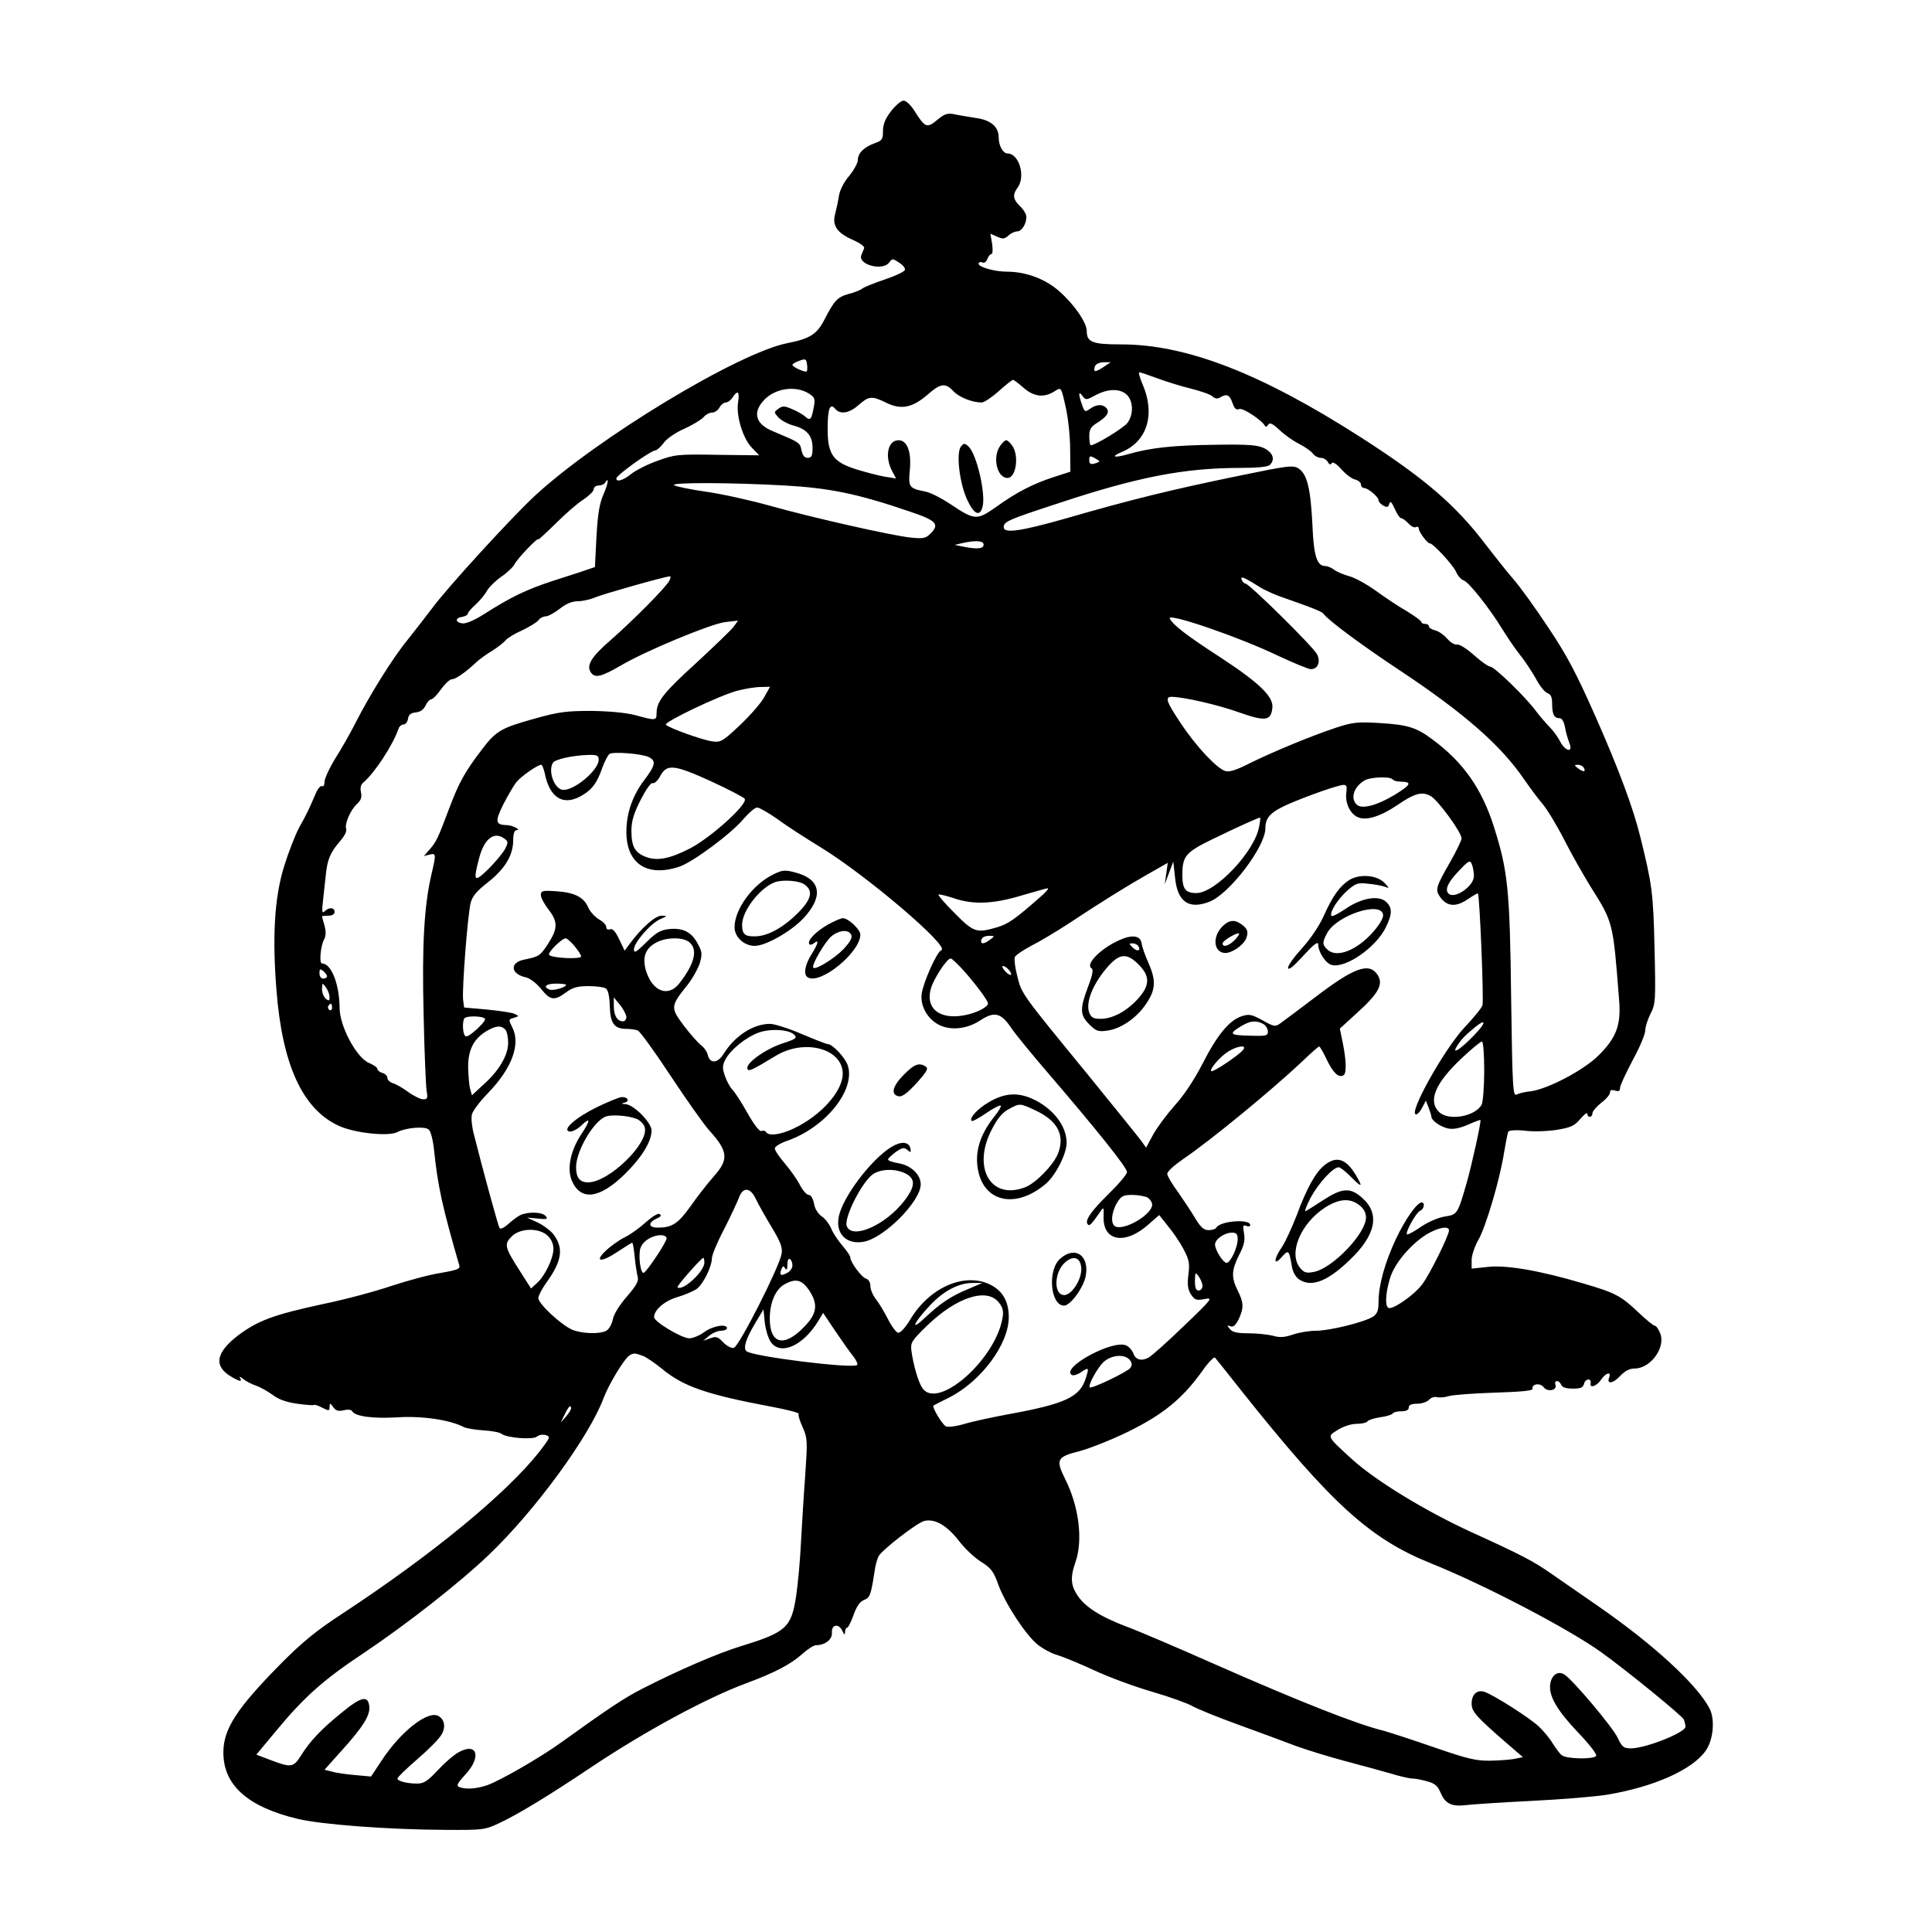
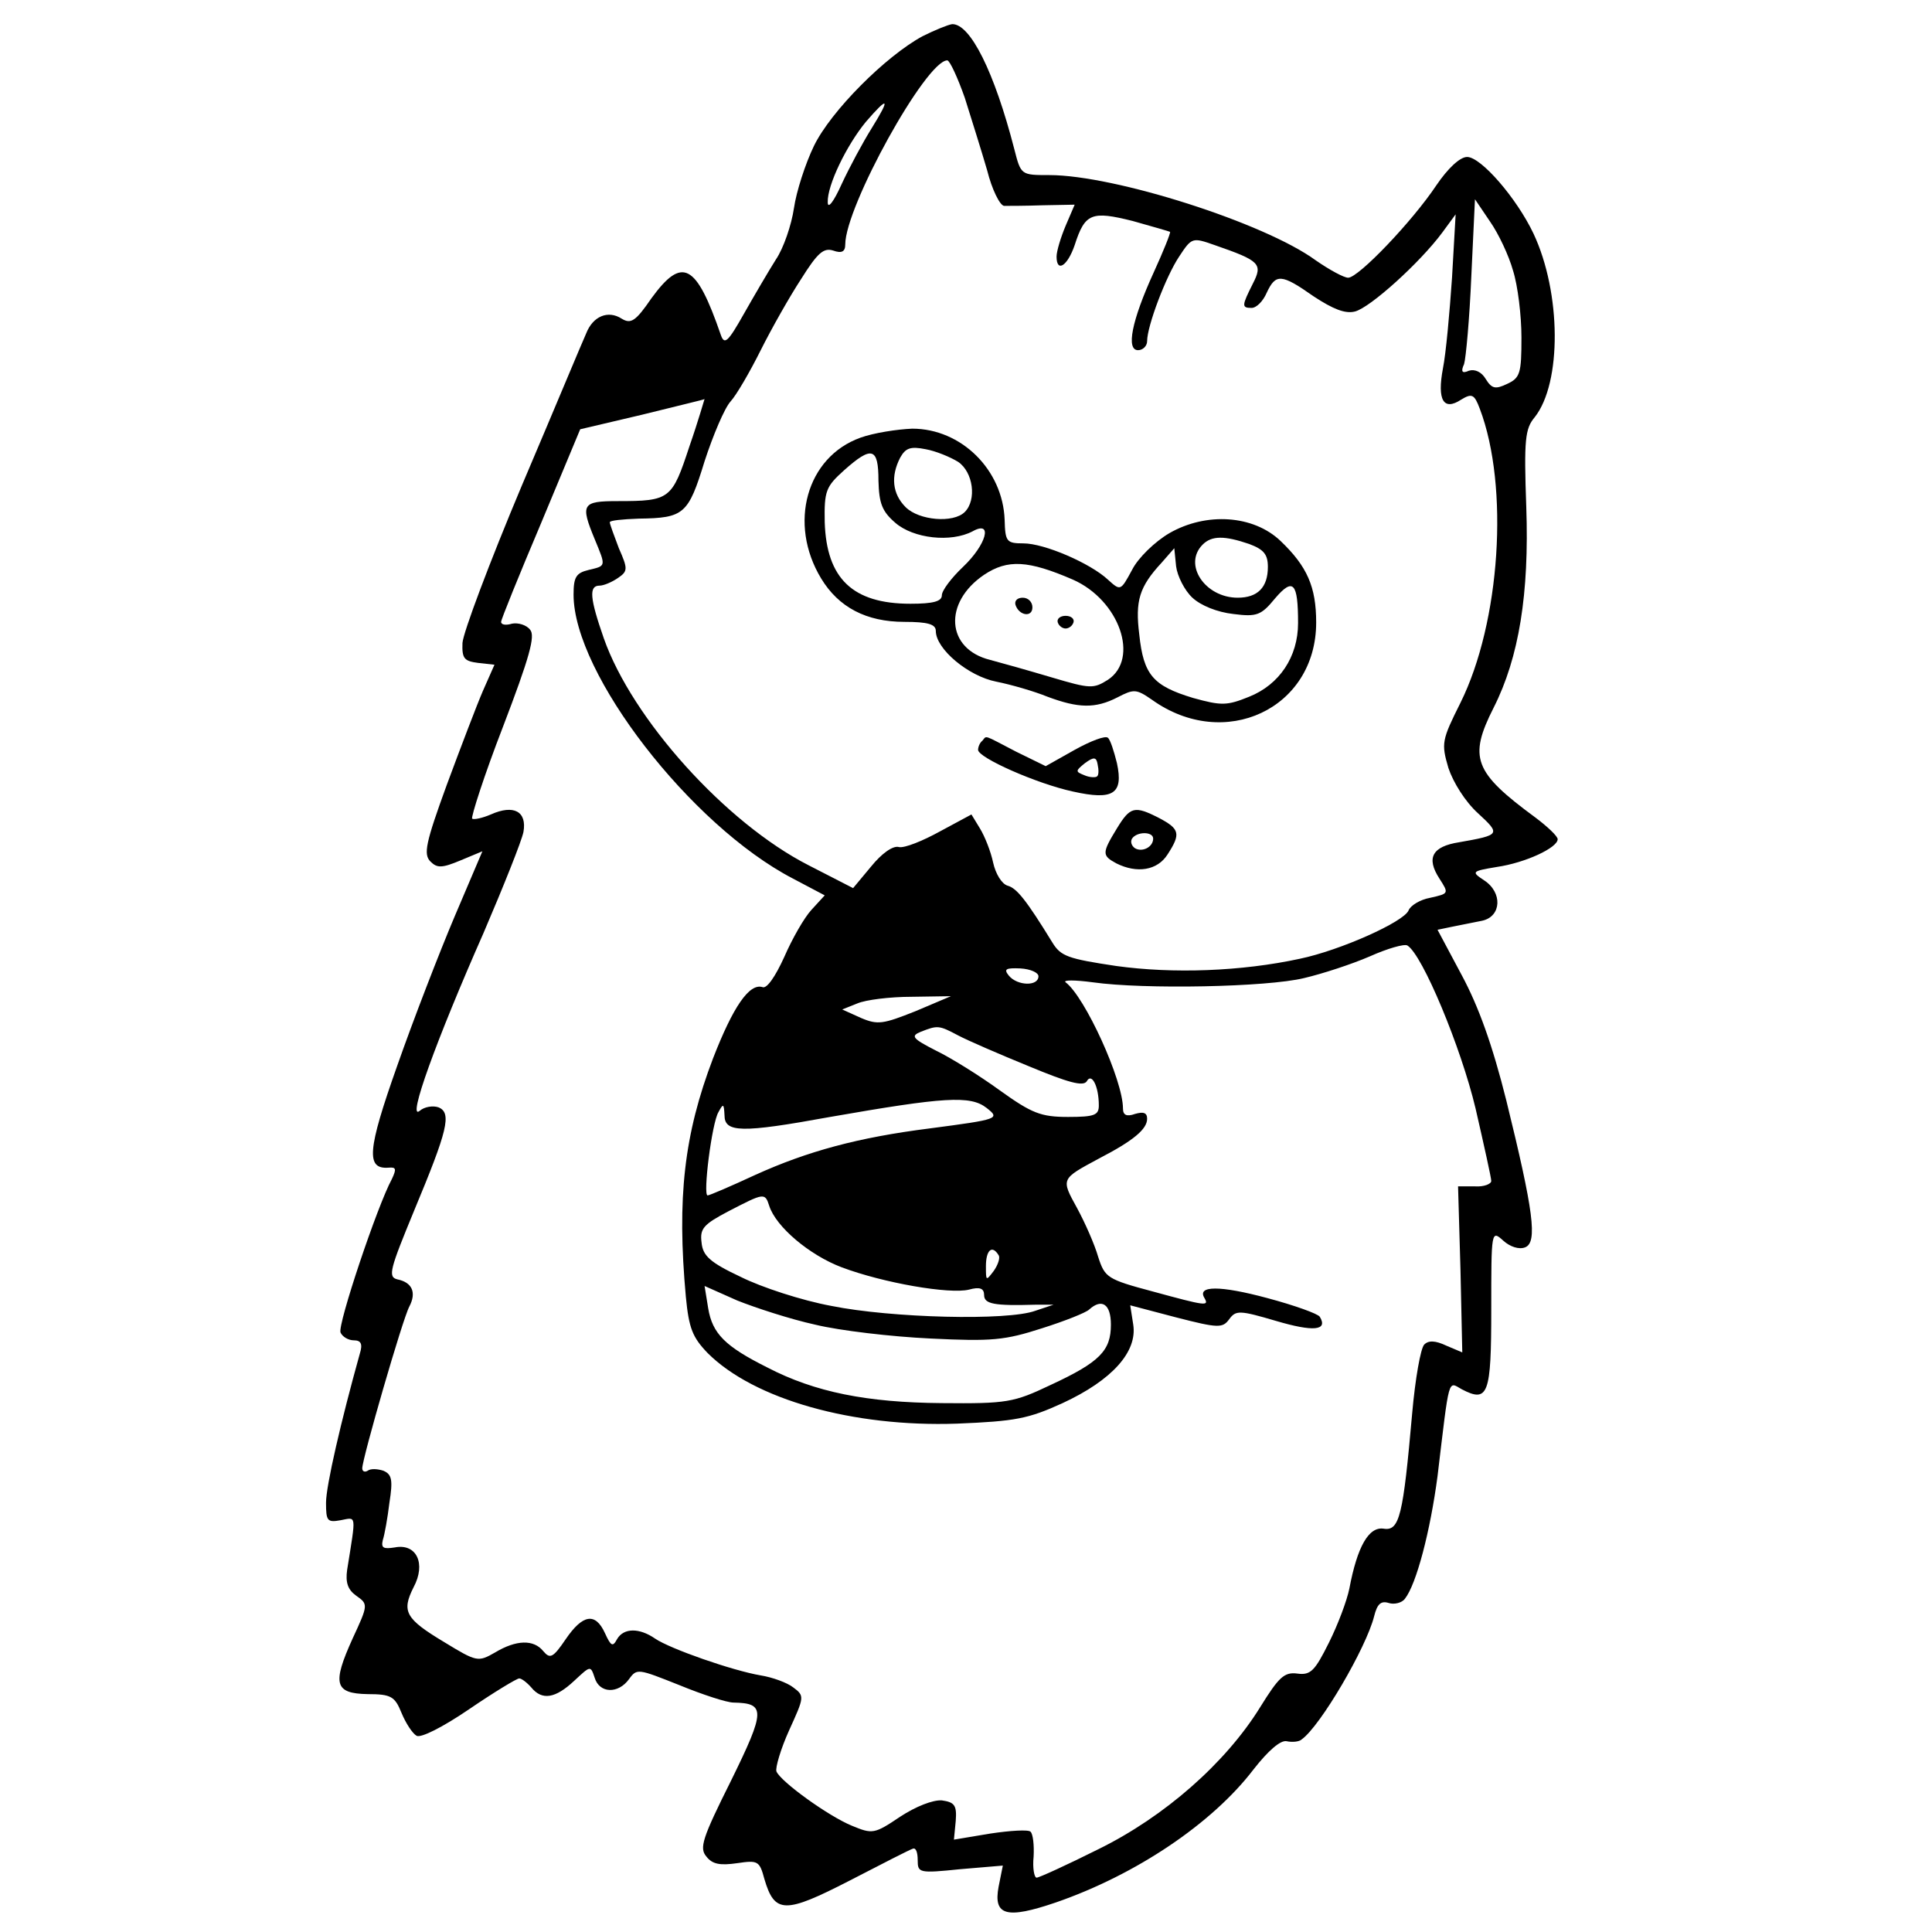
- <svg xmlns="http://www.w3.org/2000/svg" version="1.0" width="768pt" height="768pt" viewBox="0 0 768 768" preserveAspectRatio="xMidYMid meet">
-   <g transform="translate(0,768) scale(0.1,-0.1)" fill="#000000" stroke="none">
-     <path d="M3542 7238 c-23 -30 -32 -52 -32 -79 0 -33 -4 -38 -32 -48 -43 -15 -68 -40 -68 -67 0 -12 -16 -41 -35 -64 -20 -23 -37 -57 -40 -78 -3 -20 -10 -53 -15 -72 -13 -46 7 -76 71 -104 29 -13 47 -26 44 -33 -3 -7 -8 -19 -11 -27 -15 -38 85 -65 111 -29 12 16 14 16 39 -1 15 -9 26 -23 23 -29 -2 -7 -38 -24 -80 -38 -41 -14 -82 -30 -89 -36 -7 -6 -32 -16 -56 -22 -43 -12 -56 -26 -95 -102 -29 -57 -58 -76 -147 -93 -196 -39 -755 -377 -1004 -607 -88 -81 -348 -365 -406 -444 -25 -33 -70 -91 -101 -130 -59 -72 -152 -222 -208 -333 -18 -35 -52 -96 -77 -135 -24 -39 -44 -82 -44 -95 0 -13 -4 -20 -10 -17 -5 3 -16 -9 -24 -27 -27 -63 -36 -83 -67 -138 -16 -30 -43 -100 -60 -155 -38 -123 -47 -279 -30 -491 23 -296 103 -471 245 -538 62 -30 201 -45 236 -26 32 17 109 24 124 10 8 -6 17 -41 21 -78 15 -146 33 -228 101 -463 4 -13 -10 -18 -73 -29 -43 -6 -130 -30 -195 -51 -64 -22 -187 -55 -275 -73 -194 -42 -257 -65 -336 -124 -90 -69 -99 -123 -27 -165 34 -20 44 -21 34 -4 -4 6 1 5 12 -4 10 -9 34 -21 51 -27 18 -6 48 -23 67 -37 23 -18 55 -29 97 -35 35 -5 65 -7 67 -5 3 2 17 -2 33 -11 27 -13 29 -13 29 3 1 17 2 17 15 -1 10 -14 21 -17 41 -12 16 4 30 3 34 -4 13 -21 84 -30 182 -24 95 6 207 -10 262 -39 11 -5 46 -11 79 -13 33 -2 65 -8 71 -14 21 -16 124 -24 140 -11 8 7 24 10 36 6 19 -6 17 -10 -26 -66 -131 -166 -426 -409 -784 -644 -104 -68 -160 -114 -244 -199 -174 -176 -228 -259 -228 -351 -1 -130 95 -217 294 -265 96 -23 362 -43 588 -44 149 -1 157 0 213 26 77 36 200 111 367 223 214 143 458 275 617 334 111 41 176 75 222 116 21 19 46 35 54 35 36 0 65 22 64 48 -3 34 26 41 41 10 8 -18 11 -19 11 -5 1 9 4 17 9 17 4 0 15 23 25 50 12 35 26 54 42 60 23 9 27 19 41 110 3 25 11 53 16 63 14 26 152 133 182 141 42 10 89 -17 137 -78 24 -32 65 -70 90 -85 38 -24 49 -38 67 -89 28 -77 108 -199 156 -239 20 -16 56 -36 79 -42 23 -7 89 -34 147 -61 58 -27 161 -65 230 -85 69 -20 141 -46 160 -57 19 -11 100 -44 180 -73 80 -29 183 -67 230 -85 47 -17 135 -44 195 -60 61 -16 141 -38 180 -49 38 -12 79 -21 90 -21 11 0 37 -5 58 -11 30 -8 42 -18 53 -44 18 -44 44 -57 97 -51 23 3 141 11 262 17 121 6 258 17 305 25 185 31 337 99 390 174 31 43 38 125 16 168 -49 95 -224 256 -444 408 -64 44 -146 101 -182 126 -74 52 -118 75 -322 168 -183 84 -376 202 -471 287 -105 96 -103 92 -59 119 20 13 53 24 74 24 20 0 39 4 43 9 3 6 26 13 50 17 25 3 48 10 51 15 3 5 18 9 35 9 19 0 29 5 29 15 0 10 10 15 34 15 18 0 39 7 47 16 7 8 21 13 31 10 11 -2 31 -1 46 4 15 5 97 11 182 14 106 3 154 8 152 15 -4 20 30 25 44 7 15 -21 56 -13 47 10 -3 7 0 14 6 14 7 0 14 -7 17 -15 4 -10 20 -15 46 -15 32 0 41 4 45 20 6 21 30 22 26 1 -5 -21 25 -11 41 14 18 27 42 35 33 10 -12 -28 14 -26 42 4 20 21 38 31 59 31 64 0 125 85 101 141 -6 16 -16 29 -21 29 -5 0 -35 24 -66 54 -69 65 -91 77 -218 114 -168 50 -303 74 -378 66 l-66 -7 0 34 c0 19 12 54 26 79 31 53 87 245 103 349 7 41 14 78 17 83 4 5 33 7 68 3 33 -4 90 -2 126 4 55 9 69 16 92 43 15 18 28 27 28 21 0 -18 20 -16 20 1 0 8 16 27 35 42 19 14 35 33 35 41 0 10 6 12 20 8 15 -5 20 -2 20 11 0 9 23 58 50 109 28 51 50 104 50 118 0 15 10 45 21 67 20 39 21 50 16 263 -5 220 -10 252 -57 442 -28 114 -86 269 -176 473 -77 174 -114 245 -189 357 -51 77 -114 165 -141 195 -26 30 -74 91 -108 135 -119 157 -242 263 -494 425 -399 256 -697 372 -959 371 -110 0 -133 9 -133 53 0 33 -49 105 -108 157 -54 49 -133 79 -208 79 -50 0 -114 18 -114 32 0 5 7 8 14 5 9 -4 17 2 21 14 4 10 11 19 16 19 5 0 6 17 3 40 l-7 41 27 -12 c22 -10 29 -9 44 4 10 10 26 17 35 17 18 0 37 29 37 58 0 10 -11 29 -25 42 -28 27 -31 46 -10 74 33 44 6 136 -40 136 -18 0 -35 31 -35 63 0 43 -31 70 -91 78 -30 5 -69 11 -86 15 -26 5 -39 1 -64 -20 -44 -37 -51 -35 -93 32 -15 24 -34 42 -44 42 -10 0 -32 -19 -50 -42z m-335 -1034 c-6 -6 -57 17 -57 26 0 3 12 11 28 16 24 9 27 7 30 -14 2 -13 1 -26 -1 -28z m1178 16 c-32 -21 -41 -20 -32 5 4 8 18 15 34 15 l28 0 -30 -20z m216 -44 c35 -13 96 -32 134 -41 39 -10 77 -23 85 -31 10 -9 20 -10 30 -4 26 16 38 11 49 -21 8 -23 15 -30 27 -25 15 6 93 -46 103 -68 2 -4 7 -2 12 5 6 11 17 6 46 -21 21 -20 56 -44 78 -55 22 -11 46 -28 53 -37 7 -10 22 -18 32 -18 10 0 23 -7 28 -16 6 -11 11 -13 16 -5 4 6 18 -2 38 -24 16 -19 41 -38 54 -41 13 -3 24 -12 24 -20 0 -8 6 -14 13 -14 16 -1 57 -35 57 -49 0 -6 9 -15 19 -21 16 -8 20 -6 24 8 3 12 9 7 21 -20 9 -21 21 -38 26 -38 5 0 18 -9 29 -21 11 -12 24 -18 30 -14 6 3 11 0 11 -7 1 -14 34 -58 44 -58 13 0 93 -87 104 -113 7 -16 20 -31 30 -34 20 -6 102 -109 154 -194 20 -33 52 -79 70 -102 19 -23 47 -66 63 -94 15 -29 36 -55 46 -58 14 -5 19 -16 19 -43 0 -42 8 -57 30 -57 9 0 17 -14 21 -35 3 -19 11 -47 17 -62 17 -41 -14 -37 -36 4 -9 18 -28 44 -42 58 -14 14 -38 42 -54 63 -41 56 -166 177 -182 177 -7 0 -36 20 -65 46 -28 25 -58 44 -67 42 -10 -2 -27 9 -39 23 -13 15 -34 30 -48 33 -14 4 -25 11 -25 16 0 6 -7 10 -15 10 -8 0 -15 3 -15 8 0 4 -26 23 -57 42 -32 18 -87 55 -123 81 -36 26 -83 52 -105 58 -22 6 -49 17 -60 25 -11 9 -28 16 -37 16 -33 0 -46 40 -51 165 -7 142 -21 200 -54 222 -22 15 -39 13 -251 -31 -257 -53 -420 -93 -672 -166 -179 -51 -250 -62 -250 -36 0 23 17 30 225 98 308 102 494 138 716 138 68 0 109 4 117 12 21 21 13 47 -20 65 -28 14 -59 17 -197 15 -167 -2 -258 -12 -345 -37 -58 -17 -74 -11 -25 9 101 43 133 152 79 273 -10 24 -15 43 -11 43 5 0 37 -11 72 -24z m-534 -36 c43 -38 84 -43 129 -13 22 14 23 13 40 -64 10 -43 18 -118 18 -168 l1 -90 -65 -21 c-83 -27 -148 -60 -230 -119 -77 -54 -85 -54 -182 11 -36 24 -81 47 -100 50 -65 13 -68 17 -61 89 6 70 -11 115 -45 115 -43 0 -56 -64 -26 -122 l16 -30 -44 7 c-24 4 -74 17 -113 29 -93 29 -115 59 -115 160 0 81 9 106 30 81 20 -24 56 -18 93 15 41 36 53 37 110 9 59 -29 103 -20 163 31 53 47 72 49 104 15 22 -24 75 -45 112 -45 10 0 40 20 68 45 28 25 53 45 57 45 3 0 21 -13 40 -30z m-849 -26 c21 -14 23 -21 17 -52 -9 -50 -14 -56 -34 -38 -9 8 -33 22 -53 30 -30 13 -38 13 -54 1 -18 -13 -18 -14 0 -34 11 -12 37 -26 58 -32 55 -14 78 -41 78 -89 0 -32 -4 -40 -19 -40 -13 0 -20 9 -25 30 -6 31 -7 31 -114 76 -66 27 -81 71 -39 119 44 52 130 65 185 29z m1262 -4 c26 -26 26 -80 1 -112 -17 -21 -127 -88 -145 -88 -3 0 -6 16 -6 35 0 27 6 38 28 52 41 25 54 44 41 60 -15 17 -39 17 -66 -2 -20 -14 -22 -13 -32 17 -15 42 -14 56 2 34 13 -17 15 -17 52 3 50 27 99 27 125 1z m-1546 -29 c-9 -53 20 -147 56 -182 l28 -29 -166 2 c-158 3 -171 1 -239 -24 -40 -14 -86 -38 -104 -52 -30 -25 -59 -34 -59 -18 0 13 137 111 156 112 5 0 20 13 32 29 12 17 48 42 81 56 33 15 68 36 77 46 9 11 25 19 35 19 10 0 23 9 29 20 6 11 17 20 25 20 8 0 20 9 27 20 20 31 29 24 22 -19z m1436 -235 c0 -2 -9 -6 -20 -9 -15 -4 -20 0 -20 14 0 17 3 18 20 9 11 -6 20 -12 20 -14z m-1971 -131 c-16 -37 -23 -78 -28 -169 l-6 -120 -35 -12 c-19 -7 -80 -26 -135 -44 -103 -34 -164 -63 -272 -132 -38 -24 -71 -38 -85 -36 -29 4 -30 22 0 26 12 2 22 8 22 13 0 5 14 21 31 36 17 16 37 40 45 55 8 14 33 39 56 55 24 16 48 39 54 51 11 22 94 109 94 98 0 -3 31 26 69 63 38 38 87 81 110 95 22 15 41 33 41 41 0 8 9 15 19 15 11 0 23 5 26 11 17 27 13 -3 -6 -46z m722 35 c178 -10 289 -33 494 -103 108 -36 121 -51 84 -88 -19 -19 -29 -21 -78 -16 -72 7 -387 78 -562 127 -75 21 -187 46 -250 55 -63 9 -121 21 -129 26 -20 12 232 11 441 -1z m789 -235 c0 -17 -27 -19 -81 -8 l-34 7 30 7 c54 12 85 10 85 -6z m-1249 -143 c-14 -27 -142 -156 -233 -236 -80 -69 -100 -104 -77 -132 16 -20 42 -13 116 30 96 57 358 166 415 173 l52 6 -19 -26 c-11 -14 -78 -78 -148 -143 -130 -118 -157 -153 -157 -199 0 -30 -4 -30 -84 -8 -39 10 -102 16 -176 17 -99 0 -130 -4 -226 -31 -132 -37 -152 -48 -208 -122 -68 -89 -91 -130 -131 -236 -44 -118 -51 -132 -79 -164 l-21 -24 23 6 c26 6 26 2 7 -79 -29 -125 -38 -281 -31 -559 3 -148 9 -285 12 -302 5 -28 3 -33 -13 -33 -11 0 -38 13 -60 29 -22 16 -49 32 -61 35 -12 4 -22 13 -22 21 0 8 -9 17 -20 20 -11 3 -20 11 -20 16 0 6 -15 16 -34 24 -49 21 -116 146 -116 218 -1 96 -33 177 -70 177 -12 0 -6 70 9 97 7 14 7 31 1 54 -6 19 -10 35 -10 36 0 2 11 3 25 3 16 0 25 6 25 15 0 18 -21 20 -39 3 -11 -11 -12 -3 -7 42 3 30 8 76 11 101 6 62 18 90 55 133 18 20 30 42 26 51 -7 19 17 76 44 100 15 14 19 26 15 45 -4 18 -1 31 10 40 44 37 118 150 139 213 3 9 12 17 20 17 8 0 16 10 18 23 2 16 11 23 31 25 18 2 32 12 39 28 6 13 16 24 22 24 6 0 24 18 39 40 16 22 35 40 44 40 14 0 55 28 98 69 11 10 38 30 60 43 22 14 47 33 55 43 8 9 37 27 65 39 27 13 56 30 64 39 7 10 21 17 31 17 9 0 34 14 55 30 25 20 49 30 72 30 18 0 50 7 71 16 31 13 270 81 295 83 4 1 3 -7 -2 -17z m2349 -27 c19 -12 62 -31 95 -42 101 -35 150 -54 155 -62 20 -27 152 -125 300 -223 261 -173 407 -301 500 -438 21 -30 53 -74 73 -97 19 -23 58 -88 87 -145 29 -57 76 -139 103 -183 90 -143 89 -139 113 -448 9 -102 -11 -153 -83 -224 -59 -58 -200 -132 -268 -141 -22 -2 -47 -8 -56 -13 -15 -8 -17 25 -22 384 -5 431 -13 505 -68 679 -48 152 -122 258 -244 348 -65 49 -99 59 -214 66 -85 5 -104 3 -171 -19 -97 -32 -256 -98 -346 -143 -49 -25 -78 -34 -93 -29 -34 10 -117 99 -176 188 -58 87 -66 107 -37 107 49 -1 185 -32 268 -62 105 -37 127 -34 132 20 4 43 -53 98 -204 197 -139 90 -190 130 -204 156 -14 26 275 -73 429 -147 62 -29 122 -54 132 -54 28 0 40 30 24 60 -15 29 -269 280 -284 280 -5 0 -11 7 -15 15 -6 17 7 12 74 -30z m-1972 -436 c-12 -23 -56 -73 -96 -111 -69 -65 -77 -70 -111 -65 -37 5 -170 52 -184 66 -10 10 212 116 283 135 30 8 72 15 93 15 l38 1 -23 -41z m-458 -239 c29 -15 25 -33 -19 -91 -47 -62 -71 -132 -71 -206 0 -127 83 -181 211 -138 55 19 207 132 256 191 21 24 44 44 53 44 8 0 45 -21 82 -47 36 -27 113 -76 170 -111 183 -112 516 -396 480 -409 -18 -7 -70 -124 -78 -172 -7 -47 21 -100 67 -124 47 -25 113 -18 166 17 56 37 83 30 124 -32 18 -26 85 -108 149 -182 187 -218 310 -371 310 -389 0 -9 -34 -49 -75 -89 -71 -70 -95 -106 -80 -120 6 -7 15 3 50 53 12 18 13 17 12 -22 -3 -99 88 -113 181 -28 l40 35 35 -44 c20 -24 48 -65 62 -92 22 -42 25 -56 19 -101 -5 -41 -2 -59 10 -78 15 -23 22 -25 54 -19 35 7 32 2 -82 -107 -65 -63 -129 -120 -141 -126 -28 -15 -52 -8 -60 18 -4 10 -15 24 -27 30 -50 27 -264 -88 -217 -117 5 -3 21 1 34 10 33 22 35 21 22 -20 -23 -77 -80 -104 -304 -145 -65 -12 -145 -29 -178 -39 -34 -10 -66 -14 -75 -10 -15 8 -57 78 -49 83 2 1 30 16 63 32 127 65 236 212 236 319 0 63 -25 106 -75 130 -102 49 -241 -12 -317 -140 -20 -33 -39 -53 -48 -52 -8 2 -26 26 -40 54 -14 27 -35 63 -47 78 -13 16 -23 40 -23 53 0 15 -7 27 -17 30 -18 5 -63 66 -63 85 0 6 -14 26 -31 46 -17 20 -38 50 -45 69 -8 18 -25 40 -38 48 -14 10 -27 30 -30 50 -4 21 -13 35 -21 35 -8 0 -24 18 -35 39 -11 22 -38 60 -60 86 -22 25 -40 52 -40 60 0 7 21 20 46 29 155 53 276 203 244 301 -11 32 -61 85 -81 85 -5 0 -51 18 -103 40 -51 22 -108 40 -125 40 -66 0 -139 -47 -183 -117 -24 -40 -55 -43 -64 -8 -3 14 -16 32 -27 40 -11 8 -42 43 -68 77 -54 72 -54 78 11 159 22 27 45 69 52 91 10 35 9 45 -8 76 -25 47 -58 64 -113 59 -35 -4 -52 -13 -92 -53 -40 -39 -49 -45 -49 -28 0 27 66 103 104 120 30 13 30 13 6 14 -25 0 -78 -46 -127 -112 l-20 -27 -22 46 c-15 31 -26 43 -36 39 -9 -3 -15 0 -15 9 0 8 -13 22 -30 31 -16 10 -34 30 -41 45 -17 42 -54 61 -126 66 -57 4 -63 2 -63 -15 0 -11 14 -36 30 -57 38 -48 38 -76 -1 -136 -31 -48 -36 -52 -97 -64 -57 -12 -52 -57 8 -70 17 -4 42 -23 61 -46 36 -46 53 -48 99 -14 27 20 46 25 89 25 31 0 62 -4 69 -9 9 -5 15 -31 16 -71 2 -69 18 -90 67 -90 15 0 35 -3 44 -6 9 -4 68 -85 131 -181 63 -95 132 -193 153 -216 76 -84 79 -116 17 -185 -24 -27 -65 -80 -91 -117 -50 -70 -74 -85 -130 -85 -39 0 -40 20 -3 37 15 6 18 12 10 17 -7 4 -29 -10 -54 -32 -24 -22 -61 -49 -84 -60 -22 -11 -56 -35 -75 -53 -49 -46 -20 -49 46 -5 30 20 56 36 58 36 3 0 7 -26 10 -57 3 -32 9 -67 12 -79 5 -16 -6 -35 -43 -78 -30 -34 -52 -70 -56 -91 -4 -19 -15 -39 -26 -45 -27 -14 -95 -12 -135 4 -44 19 -135 103 -135 126 0 9 14 36 31 60 64 88 71 140 27 196 -12 14 -40 35 -62 45 l-41 19 43 -4 c36 -4 41 -2 31 10 -14 17 -72 18 -102 3 -12 -6 -34 -23 -48 -36 -16 -14 -29 -20 -33 -15 -6 9 -66 229 -102 372 -8 30 -12 66 -8 80 3 14 32 52 64 85 95 98 131 195 96 262 -15 30 -15 31 7 37 21 7 21 7 2 16 -11 5 -60 12 -110 17 l-90 8 -4 30 c-5 40 18 340 30 386 7 27 24 47 69 82 67 53 100 107 100 167 0 25 5 40 13 40 21 0 -16 20 -38 20 -46 1 -48 14 -15 81 18 35 41 75 52 89 18 23 85 70 100 70 3 0 9 -15 13 -32 20 -102 76 -135 152 -88 38 23 57 49 78 110 9 24 21 48 28 53 15 10 130 1 157 -13z m-200 -10 c0 -40 -93 -120 -140 -120 -35 0 -63 73 -42 108 10 14 77 29 140 31 35 1 42 -2 42 -19z m3915 -31 c11 -17 0 -20 -21 -4 -17 13 -17 14 -2 15 9 0 20 -5 23 -11z m-3468 -55 c67 -31 127 -62 133 -69 16 -19 -132 -153 -216 -197 -83 -43 -134 -52 -180 -33 -41 17 -54 41 -54 103 0 37 9 68 36 121 22 43 41 70 48 68 7 -3 21 10 31 29 26 48 55 45 202 -22z m2707 9 c4 -4 13 -8 19 -9 7 0 20 -2 30 -2 29 -3 19 -16 -38 -51 -69 -42 -129 -58 -150 -41 -29 24 -14 73 30 98 22 13 98 16 109 5z m-182 -53 c-6 -42 15 -86 47 -99 33 -14 90 4 156 49 69 47 98 55 133 35 30 -18 122 -144 122 -168 0 -7 -20 -49 -45 -93 -59 -103 -61 -111 -38 -143 27 -35 61 -37 107 -6 21 14 39 25 41 23 7 -8 24 -428 18 -444 -3 -11 -36 -51 -73 -90 -81 -88 -224 -344 -191 -344 6 0 17 12 25 28 l14 27 11 -28 c6 -16 11 -32 11 -36 0 -15 37 -41 67 -47 20 -4 46 1 78 15 27 12 49 20 50 19 4 -5 -34 -177 -55 -251 -36 -125 -37 -125 -87 -133 -26 -4 -65 -21 -95 -41 -27 -19 -52 -32 -55 -30 -8 8 37 88 52 94 16 6 21 33 6 33 -18 0 -65 -67 -102 -145 -44 -94 -69 -184 -69 -249 0 -36 -5 -48 -22 -60 -35 -22 -173 -56 -227 -56 -27 0 -68 -7 -91 -15 -33 -11 -52 -13 -79 -5 -20 5 -64 10 -97 10 -46 0 -65 4 -75 17 -12 14 -12 16 2 11 11 -5 21 4 33 28 21 45 20 66 -4 114 -26 52 -25 80 6 142 20 39 24 59 19 86 -5 29 -4 34 9 29 9 -4 16 -2 16 3 0 26 -119 17 -135 -10 -3 -6 -17 -10 -31 -10 -18 0 -31 11 -52 46 -15 25 -46 72 -69 105 -24 32 -43 65 -43 73 0 9 28 34 61 57 111 75 355 276 476 390 34 33 64 59 67 59 3 0 17 -24 31 -54 25 -52 47 -72 66 -60 12 7 11 57 -3 127 l-12 58 70 64 c85 77 104 113 80 150 -34 51 -94 29 -253 -93 -63 -48 -124 -93 -135 -101 -18 -13 -25 -12 -69 13 -44 24 -53 26 -84 16 -48 -16 -96 -73 -155 -189 -32 -62 -74 -126 -110 -165 -31 -35 -70 -87 -86 -116 l-28 -52 -21 29 c-11 15 -105 131 -208 258 -267 326 -266 324 -283 394 -9 34 -13 68 -10 76 3 8 31 27 63 44 32 16 101 57 153 91 133 88 233 150 318 198 l74 42 -6 -43 -6 -42 17 45 17 45 7 -63 c9 -97 55 -129 138 -96 79 32 221 218 221 291 0 43 20 64 88 95 78 34 200 77 223 78 12 0 14 -7 11 -30z m-347 -137 c-18 -99 -174 -263 -249 -263 -44 0 -56 16 -56 73 0 62 11 81 65 113 40 23 234 114 244 114 2 0 0 -17 -4 -37z m-3001 -46 c17 -12 17 -16 3 -43 -9 -16 -38 -51 -66 -79 -57 -55 -61 -50 -36 45 20 76 59 106 99 77z m3855 -149 c1 -40 -77 -94 -101 -70 -16 16 -1 47 44 93 37 39 42 41 49 23 4 -10 8 -31 8 -46z m-1724 -84 c-99 -87 -127 -107 -171 -120 -82 -24 -93 -21 -169 56 -38 38 -67 71 -64 74 2 2 29 -4 59 -14 78 -27 157 -24 270 10 52 15 100 29 105 29 6 0 -8 -16 -30 -35z m-199 -169 c-22 -17 -36 -19 -36 -7 0 14 12 22 34 22 21 -1 21 -1 2 -15z m-1652 -26 c14 -17 26 -35 26 -41 0 -12 -115 -7 -127 6 -8 8 50 66 66 66 5 0 21 -14 35 -31z m458 14 c32 -29 19 -84 -40 -160 -44 -59 -108 -36 -134 48 -15 51 -4 86 35 109 40 25 113 27 139 3z m1092 -115 c26 -29 58 -70 73 -91 25 -37 26 -38 7 -52 -25 -19 -80 -35 -121 -35 -74 0 -111 43 -93 109 11 40 64 121 79 121 5 0 30 -24 55 -52z m176 7 c20 -24 6 -28 -15 -5 -10 11 -13 20 -8 20 6 0 16 -7 23 -15z m-2710 -26 c0 -5 -7 -9 -15 -9 -9 0 -15 9 -15 21 0 18 2 19 15 9 8 -7 15 -16 15 -21z m10 -82 c0 -16 -3 -17 -15 -7 -8 7 -15 24 -15 39 1 25 1 25 15 7 8 -11 15 -29 15 -39z m940 48 c0 -10 -50 -24 -65 -19 -28 11 -15 24 25 24 22 0 40 -2 40 -5z m240 -127 c0 -10 -6 -18 -13 -18 -23 0 -37 23 -37 60 l0 35 25 -30 c13 -16 24 -38 25 -47z m-1170 36 c0 -8 -5 -12 -10 -9 -6 4 -8 11 -5 16 9 14 15 11 15 -7z m603 -40 c11 -4 4 -15 -26 -44 -29 -26 -44 -35 -49 -27 -10 15 -10 61 -1 70 8 8 56 9 76 1z m3098 -24 c10 -6 19 -19 19 -30 0 -18 -7 -19 -74 -17 -78 2 -83 7 -32 38 35 21 58 24 87 9z m838 -46 c-51 -53 -87 -77 -70 -47 16 27 32 45 70 76 50 42 51 23 0 -29z m-3851 24 c7 -7 12 -30 12 -53 0 -50 -37 -113 -101 -169 l-43 -40 -7 25 c-4 13 -7 51 -8 84 -1 70 21 114 71 145 38 23 59 25 76 8z m1149 -21 c13 -13 8 -17 -50 -36 -67 -23 -143 -78 -136 -99 4 -13 15 -8 111 50 115 71 268 30 268 -70 0 -70 -87 -167 -195 -218 -52 -25 -100 -31 -110 -14 -3 5 -11 7 -18 4 -8 -3 -30 26 -56 72 -24 43 -51 84 -60 93 -9 9 -22 33 -29 53 -11 32 -11 42 2 67 20 38 80 87 131 106 47 17 121 13 142 -8z m2743 -143 c0 -63 -5 -124 -10 -135 -26 -48 -133 -66 -170 -29 -44 44 -15 114 90 213 39 37 76 67 81 67 5 0 9 -52 9 -116z m-959 82 c-18 -22 -120 -90 -126 -84 -8 8 36 59 69 79 38 23 75 26 57 5z m-1936 -593 c10 -21 38 -71 63 -112 35 -58 43 -80 39 -105 -9 -53 -170 -370 -190 -374 -10 -2 -29 8 -42 22 -21 22 -28 25 -52 16 l-28 -10 24 20 c13 11 34 20 47 20 13 0 24 5 24 10 0 19 -56 10 -90 -15 -19 -14 -46 -25 -60 -25 -30 0 -140 66 -140 84 0 29 42 65 93 80 28 8 63 23 76 32 26 19 60 87 61 122 0 13 21 64 48 115 26 51 52 107 59 125 16 45 46 43 68 -5z m1556 7 c10 -6 19 -19 19 -29 0 -38 -107 -102 -145 -87 -21 8 -18 55 5 94 17 28 25 32 61 32 22 0 49 -5 60 -10z m1199 -131 c0 -20 -78 -178 -107 -215 -28 -38 -106 -94 -130 -94 -18 0 -17 54 2 117 17 59 79 133 144 175 46 28 91 37 91 17z m-3583 -21 c14 -13 23 -33 23 -52 0 -37 -32 -105 -64 -135 l-25 -23 -44 69 c-61 95 -64 107 -33 138 34 34 109 35 143 3z m2743 -14 c0 -33 -29 -94 -44 -94 -14 0 -46 51 -46 73 0 21 38 47 67 47 18 0 23 -6 23 -26z m-2270 4 c0 -16 -82 -138 -92 -138 -13 0 -21 72 -12 99 10 28 46 51 82 51 12 0 22 -6 22 -12z m150 -97 c0 -36 -88 -116 -107 -98 -4 4 95 117 103 117 2 0 4 -9 4 -19z m350 -11 c0 -11 -9 -24 -21 -30 -25 -14 -32 -9 -23 14 5 14 9 15 15 4 6 -9 9 -4 9 15 0 16 4 26 10 22 6 -3 10 -15 10 -25z m1630 -82 c0 -10 -7 -18 -15 -18 -11 0 -15 11 -15 38 1 35 2 36 15 18 8 -11 15 -28 15 -38z m-1565 -15 c38 -57 34 -94 -18 -147 -79 -83 -137 -70 -137 32 0 64 23 117 59 137 44 24 68 18 96 -22z m634 3 c-68 -28 -109 -55 -173 -115 -60 -57 -45 -20 21 50 53 57 114 89 168 89 l40 0 -56 -24z m121 -53 c17 -21 20 -35 15 -63 -29 -167 -260 -368 -319 -277 -16 24 -35 90 -43 147 -4 33 0 40 65 103 116 111 235 149 282 90z m-907 -156 c37 -57 127 -19 188 79 l21 35 49 -73 c27 -40 59 -85 71 -100 12 -15 19 -31 15 -34 -16 -16 -419 34 -440 55 -13 13 -3 47 35 111 l33 55 5 -51 c3 -27 13 -62 23 -77z m-507 -57 c15 -6 48 -29 74 -50 85 -71 177 -103 432 -151 65 -12 115 -25 113 -29 -3 -4 4 -29 16 -54 19 -43 19 -55 10 -189 -6 -78 -13 -198 -17 -267 -3 -69 -12 -165 -19 -213 -19 -126 -39 -145 -214 -199 -99 -30 -255 -98 -396 -170 -73 -37 -137 -80 -325 -215 -83 -60 -240 -150 -292 -169 -43 -15 -86 -18 -112 -8 -13 5 -9 14 24 50 65 70 47 129 -26 89 -19 -10 -56 -42 -84 -72 -40 -43 -55 -53 -82 -53 -41 0 -78 10 -78 20 0 5 35 39 79 77 43 37 86 80 95 96 19 30 14 62 -12 76 -42 22 -149 -62 -224 -176 l-43 -65 -65 6 c-36 3 -77 9 -92 14 l-28 7 68 76 c86 95 114 141 110 176 -5 45 -32 39 -111 -26 -81 -66 -125 -112 -162 -172 -29 -45 -39 -46 -118 -16 l-58 22 79 95 c111 134 188 203 348 309 173 116 382 280 498 391 184 176 399 470 456 624 21 55 81 154 102 168 17 10 22 10 54 -2z m1935 -16 c9 -11 10 -20 3 -31 -9 -15 -155 -85 -162 -78 -8 8 30 77 54 100 31 29 84 34 105 9z m449 -129 c353 -443 506 -582 747 -679 212 -85 547 -260 677 -353 103 -74 324 -254 330 -269 3 -9 6 -21 6 -28 0 -23 -158 -86 -217 -86 -29 0 -35 5 -53 43 -20 42 -179 231 -212 251 -26 16 -52 -4 -56 -42 -5 -46 30 -104 114 -192 42 -44 73 -84 69 -90 -9 -14 -118 -13 -137 3 -8 6 -24 28 -36 47 -11 19 -36 49 -54 66 -35 34 -183 128 -218 139 -29 9 -50 -11 -50 -47 0 -32 17 -51 140 -158 l64 -55 -30 -6 c-16 -4 -60 -7 -98 -8 -59 -1 -91 7 -225 53 -86 30 -176 59 -201 66 -107 26 -334 116 -670 264 -140 62 -298 130 -352 150 -108 41 -169 81 -198 129 -24 38 -25 70 -5 127 31 88 14 223 -42 333 -37 75 -31 86 57 108 41 11 130 46 197 79 136 67 213 130 290 237 25 36 49 61 53 56 4 -4 53 -66 110 -138z m-2670 -64 c0 -5 -9 -19 -20 -32 l-21 -24 16 33 c15 31 25 41 25 23z" />
-     <path d="M3976 5908 c-32 -45 -13 -128 29 -128 34 0 47 88 19 128 -8 12 -19 22 -24 22 -5 0 -16 -10 -24 -22z" />
-     <path d="M3820 5905 c-20 -24 -6 -145 24 -210 27 -60 52 -71 62 -29 13 52 -24 210 -56 239 -15 14 -19 14 -30 0z" />
-     <path d="M3074 4204 c-82 -40 -154 -138 -154 -210 0 -39 38 -74 80 -74 44 0 144 57 193 109 80 85 71 152 -22 180 -49 14 -59 14 -97 -5z m124 -40 c36 -25 28 -59 -27 -114 -56 -56 -117 -90 -165 -92 -45 -2 -56 8 -56 46 0 55 70 146 130 169 30 11 96 7 118 -9z" />
-     <path d="M3290 4004 c-47 -27 -82 -63 -73 -77 2 -4 11 -3 19 4 21 17 17 -1 -11 -46 -26 -42 -32 -80 -14 -90 49 -31 209 99 209 170 0 20 -48 65 -69 65 -9 0 -36 -12 -61 -26z m94 -41 c5 -11 -6 -29 -31 -56 -37 -38 -110 -83 -120 -74 -9 9 47 105 73 126 32 25 69 27 78 4z" />
-     <path d="M3591 3406 c-44 -45 -51 -78 -18 -84 16 -3 45 21 96 82 18 23 20 30 10 37 -26 16 -45 9 -88 -35z" />
-     <path d="M3933 3300 c-47 -27 -82 -65 -70 -76 2 -3 28 11 57 31 29 20 55 33 58 30 3 -3 -8 -22 -25 -43 -60 -75 -81 -148 -63 -223 29 -121 153 -142 267 -45 39 33 83 119 83 163 0 70 -58 142 -143 178 -56 23 -105 19 -164 -15z m183 -34 c88 -41 118 -98 90 -171 -18 -46 -89 -119 -132 -135 -136 -52 -211 79 -131 231 22 43 42 67 67 80 44 24 44 24 106 -5z" />
-     <path d="M2375 3280 c-86 -42 -143 -92 -111 -98 10 -2 31 9 47 24 37 36 37 21 -1 -36 -42 -64 -57 -135 -37 -183 35 -82 110 -73 211 26 67 66 106 129 106 173 0 32 -71 103 -104 105 -17 1 -18 2 -3 6 21 5 13 23 -11 22 -9 0 -53 -18 -97 -39z m164 -52 c11 -7 22 -20 24 -30 17 -63 -143 -218 -225 -218 -33 0 -48 18 -48 60 0 68 76 193 123 203 33 8 104 -1 126 -15z" />
-     <path d="M3544 3121 c-82 -50 -196 -202 -210 -279 -13 -67 32 -111 100 -98 81 15 226 161 226 228 0 39 -39 76 -89 84 -23 4 -41 10 -41 15 0 4 14 17 30 29 26 18 33 20 47 9 13 -12 15 -11 12 6 -6 27 -37 29 -75 6z m56 -106 c40 -21 39 -51 -5 -108 -74 -97 -208 -156 -229 -101 -12 31 56 168 101 204 31 24 92 26 133 5z" />
-     <path d="M4215 2677 c-52 -44 -40 -187 15 -187 25 0 77 71 86 118 15 81 -42 121 -101 69z m83 -35 c5 -46 -40 -115 -71 -110 -39 5 -36 90 5 128 33 31 62 23 66 -18z" />
-     <path d="M5364 4182 c-39 -25 -66 -63 -103 -145 -17 -38 -53 -91 -85 -126 -31 -34 -56 -69 -56 -78 1 -12 21 4 60 47 40 44 59 59 60 47 0 -32 30 -77 54 -83 56 -14 177 71 215 150 26 53 26 78 1 101 -30 28 -100 15 -163 -29 -29 -19 -53 -32 -55 -26 -6 16 27 67 64 100 33 29 42 32 83 27 25 -2 55 -8 66 -12 19 -7 19 -7 -1 15 -31 32 -99 37 -140 12z m134 -138 c2 -12 -13 -38 -39 -68 -66 -75 -147 -106 -183 -70 -20 19 -20 28 -1 64 37 71 215 130 223 74z" />
-     <path d="M4862 4000 c-42 -39 -40 -102 4 -108 29 -4 83 34 90 64 6 21 2 31 -16 46 -29 23 -51 23 -78 -2z m48 -55 c-24 -25 -50 -33 -50 -15 0 9 47 39 64 40 5 0 -1 -11 -14 -25z" />
-     <path d="M4450 3943 c-73 -32 -137 -96 -111 -112 8 -5 4 -27 -14 -74 -33 -88 -32 -112 5 -149 27 -27 36 -30 71 -25 52 7 111 46 149 98 44 61 47 98 17 167 -14 31 -27 68 -29 82 -4 31 -37 36 -88 13z m75 -24 c12 -19 -5 -23 -22 -6 -16 16 -16 17 -1 17 9 0 20 -5 23 -11z m1 -73 c46 -46 46 -83 -3 -137 -45 -49 -100 -79 -148 -79 -28 0 -37 5 -45 24 -16 42 16 119 77 187 45 49 73 51 119 5z" />
-     <path d="M5266 3049 c-36 -28 -72 -93 -111 -199 -19 -49 -45 -106 -59 -127 -34 -49 -34 -78 -1 -40 27 30 29 29 40 -35 3 -22 15 -44 28 -53 48 -34 113 -10 202 76 105 100 122 185 49 248 -46 41 -78 39 -150 -7 -32 -21 -65 -42 -73 -46 -7 -5 1 19 19 53 32 59 89 121 112 121 5 0 28 -17 49 -39 44 -44 48 -42 18 9 -39 64 -76 76 -123 39z m138 -160 c17 -13 26 -30 26 -49 0 -63 -133 -202 -207 -216 -31 -6 -39 -3 -55 16 -47 57 1 175 98 239 56 36 100 40 138 10z" />
+ <svg xmlns="http://www.w3.org/2000/svg" version="1.0" width="320pt" height="320pt" viewBox="0 0 320 320" preserveAspectRatio="xMidYMid meet">
+   <g transform="translate(0,320) scale(0.1,-0.1)" fill="#000000" stroke="none">
+     <path d="M1528 3140 c-61 -33 -152 -124 -180 -182 -14 -29 -29 -75 -33 -103 -4 -27 -17 -66 -30 -85 -12 -19 -36 -60 -53 -90 -26 -46 -32 -52 -38 -35 -41 119 -64 131 -115 61 -26 -38 -34 -43 -49 -34 -23 15 -48 4 -59 -24 -6 -13 -53 -126 -107 -253 -53 -126 -97 -243 -98 -260 -1 -26 3 -30 26 -33 l27 -3 -19 -43 c-10 -23 -37 -94 -60 -156 -35 -96 -39 -115 -27 -127 11 -11 19 -11 50 2 l36 15 -46 -108 c-25 -59 -68 -170 -95 -247 -50 -141 -52 -172 -14 -169 12 1 13 -2 5 -19 -24 -44 -90 -241 -85 -254 3 -7 13 -13 22 -13 12 0 15 -6 10 -22 -31 -111 -56 -219 -56 -247 0 -30 2 -33 24 -29 27 5 26 12 11 -82 -3 -21 1 -33 15 -43 20 -14 20 -15 -6 -71 -34 -75 -30 -91 25 -92 39 0 45 -4 56 -31 7 -17 18 -34 25 -38 7 -4 43 14 87 44 41 28 79 51 83 51 4 0 13 -7 20 -15 18 -22 40 -18 71 11 27 25 27 26 34 5 8 -26 39 -27 57 -2 13 18 15 17 83 -10 39 -16 79 -29 90 -29 53 -1 53 -13 -4 -129 -48 -96 -53 -112 -41 -126 10 -13 23 -15 51 -11 34 5 37 4 45 -26 17 -58 34 -58 141 -3 54 28 101 52 105 53 5 2 8 -6 8 -19 0 -21 2 -22 70 -15 l71 6 -7 -35 c-9 -48 13 -54 95 -26 133 46 259 131 327 220 25 32 45 49 55 47 9 -2 21 -1 25 3 31 22 107 152 120 204 5 20 11 26 24 22 9 -3 22 0 27 7 19 24 42 112 54 203 20 167 17 157 40 144 44 -23 49 -9 49 132 0 131 0 132 20 114 11 -10 26 -15 36 -11 21 8 14 60 -31 243 -23 92 -46 156 -74 208 l-40 75 24 5 c14 3 36 7 50 10 32 7 34 47 3 67 -21 14 -21 15 21 22 48 7 101 32 101 46 0 5 -17 21 -37 36 -102 75 -111 99 -69 182 42 83 59 189 54 332 -4 112 -2 130 14 149 45 57 44 206 -2 304 -28 59 -87 127 -110 127 -12 0 -32 -19 -51 -47 -40 -60 -129 -153 -146 -153 -7 0 -31 13 -54 29 -85 62 -333 141 -441 141 -47 0 -47 0 -58 43 -33 128 -73 208 -103 207 -7 -1 -29 -10 -49 -20z m70 -102 c11 -35 28 -89 37 -120 8 -32 21 -58 28 -59 7 0 36 0 64 1 l53 1 -15 -35 c-8 -19 -15 -42 -15 -51 0 -27 18 -16 30 19 17 53 28 57 96 40 32 -9 60 -17 62 -18 1 -2 -11 -32 -27 -67 -37 -81 -46 -129 -26 -129 8 0 15 7 15 15 0 25 31 107 53 140 21 32 22 32 59 19 75 -26 80 -31 63 -64 -18 -36 -19 -40 -2 -40 8 0 19 11 25 25 15 32 24 32 78 -6 32 -21 52 -29 68 -25 25 6 108 81 145 131 l22 30 -6 -105 c-4 -58 -10 -125 -15 -150 -10 -53 1 -71 30 -52 18 11 22 9 31 -15 49 -129 34 -354 -32 -487 -31 -62 -32 -67 -20 -108 8 -24 28 -56 49 -75 38 -35 37 -36 -31 -48 -45 -7 -55 -26 -33 -60 16 -25 16 -25 -15 -32 -17 -3 -33 -13 -36 -21 -8 -19 -113 -66 -180 -80 -97 -21 -210 -25 -304 -12 -80 12 -92 16 -106 39 -43 70 -59 90 -74 94 -10 3 -20 20 -24 38 -4 19 -14 44 -22 57 l-14 23 -52 -28 c-29 -16 -59 -28 -68 -26 -10 3 -29 -11 -46 -32 l-30 -36 -74 38 c-137 70 -292 242 -339 376 -23 66 -25 87 -7 87 7 0 21 6 31 13 16 11 16 15 1 49 -8 21 -15 40 -15 43 0 3 21 5 48 6 75 1 82 7 109 95 14 43 33 88 43 99 10 11 32 49 50 85 18 36 48 89 67 118 27 43 37 52 53 47 14 -5 20 -2 20 10 0 63 134 305 169 305 4 0 17 -28 29 -62z m-154 -50 c-15 -24 -37 -65 -50 -93 -13 -29 -23 -42 -23 -30 -1 28 31 94 63 133 38 44 41 40 10 -10z m1062 -236 c8 -25 14 -75 14 -111 0 -59 -2 -67 -24 -77 -19 -9 -25 -8 -35 8 -7 12 -18 17 -28 14 -11 -5 -14 -2 -8 11 3 10 9 75 12 146 l6 127 25 -37 c14 -20 31 -56 38 -81z m-1364 -291 c-29 -88 -32 -91 -119 -91 -59 0 -62 -5 -38 -63 19 -46 19 -44 -10 -51 -21 -5 -25 -12 -25 -41 0 -131 194 -382 363 -470 l53 -28 -22 -24 c-12 -13 -32 -48 -45 -78 -15 -33 -29 -53 -36 -50 -22 7 -49 -33 -82 -118 -48 -126 -60 -231 -45 -395 5 -52 11 -67 36 -93 77 -77 241 -123 413 -117 97 4 118 8 175 34 82 38 124 85 117 130 l-5 32 76 -20 c70 -18 77 -18 88 -3 11 15 17 15 78 -3 61 -18 86 -16 72 7 -3 5 -42 19 -87 31 -78 21 -117 21 -104 0 8 -14 2 -13 -86 11 -75 20 -79 23 -90 57 -6 21 -22 57 -35 81 -27 49 -27 48 36 82 58 30 80 49 80 66 0 10 -6 12 -20 8 -14 -5 -20 -2 -20 9 0 47 -63 185 -95 209 -5 4 15 4 45 0 85 -12 289 -8 350 7 30 7 79 23 109 36 29 13 57 21 62 18 25 -15 89 -169 113 -270 14 -61 26 -115 26 -120 0 -5 -12 -10 -27 -9 l-28 0 4 -138 3 -137 -26 11 c-19 9 -30 9 -37 2 -6 -6 -15 -57 -20 -114 -15 -170 -21 -195 -47 -191 -25 4 -44 -30 -57 -99 -4 -20 -19 -60 -34 -90 -23 -46 -30 -54 -52 -51 -22 3 -31 -6 -62 -56 -57 -92 -158 -181 -268 -235 -52 -26 -98 -47 -102 -47 -4 0 -7 16 -5 35 1 19 -1 37 -5 41 -3 4 -34 2 -67 -3 l-60 -10 3 31 c2 26 -2 31 -23 34 -15 1 -43 -10 -69 -27 -43 -29 -46 -29 -80 -15 -39 16 -118 73 -125 90 -2 6 7 37 21 68 25 55 26 57 7 71 -10 8 -35 17 -54 20 -47 8 -150 44 -175 61 -26 18 -52 18 -63 -1 -7 -13 -10 -12 -20 10 -16 35 -37 31 -65 -10 -21 -31 -26 -33 -37 -20 -16 20 -45 19 -80 -2 -28 -16 -30 -16 -84 17 -65 39 -71 51 -51 91 21 39 5 73 -31 66 -19 -3 -23 -1 -20 12 3 9 8 37 11 62 6 38 4 47 -10 53 -9 3 -21 4 -26 0 -5 -3 -9 -1 -9 4 0 16 67 248 78 268 12 23 5 40 -20 45 -16 4 -12 17 28 114 55 132 63 162 40 171 -9 3 -23 1 -31 -6 -21 -17 27 116 106 295 33 77 63 152 66 167 6 34 -16 46 -54 29 -14 -6 -28 -9 -31 -7 -2 3 20 72 51 152 44 115 54 151 45 161 -6 8 -20 12 -30 10 -10 -3 -18 -2 -18 3 0 4 30 78 66 163 l65 156 102 24 c56 14 103 25 104 26 0 1 -10 -35 -25 -78z m578 -878 c0 -17 -35 -16 -49 1 -9 11 -5 13 19 12 17 -1 30 -7 30 -13z m-204 -58 c-53 -21 -62 -23 -90 -11 l-31 14 25 10 c14 6 54 11 90 11 l65 1 -59 -25z m71 -40 c15 -8 68 -31 117 -51 65 -27 90 -34 96 -25 8 15 20 -8 20 -40 0 -16 -7 -19 -51 -19 -45 0 -60 6 -113 44 -33 24 -81 54 -106 66 -39 20 -42 24 -25 31 28 11 30 11 62 -6z m47 -120 c23 -18 20 -19 -94 -34 -119 -15 -203 -38 -289 -77 -41 -19 -76 -34 -79 -34 -8 0 7 120 18 138 8 15 9 14 10 -5 0 -29 27 -30 175 -3 189 33 232 36 259 15z m-360 -162 c11 -35 67 -82 120 -102 69 -26 179 -45 211 -37 18 5 25 2 25 -9 0 -15 17 -18 85 -16 l30 0 -30 -10 c-46 -17 -239 -12 -338 8 -49 9 -116 31 -150 48 -51 24 -63 35 -65 57 -3 23 3 30 45 52 58 30 60 31 67 9z m380 -82 c3 -4 -1 -16 -8 -26 -13 -17 -13 -17 -13 8 0 26 10 36 21 18z m-304 -115 c41 -10 127 -20 191 -23 102 -5 123 -3 185 17 38 12 73 26 78 31 21 19 36 9 36 -25 0 -43 -18 -62 -100 -100 -61 -29 -72 -31 -180 -30 -124 1 -210 18 -289 59 -70 35 -91 56 -98 98 l-6 37 54 -24 c30 -12 88 -31 129 -40z" />
+     <path d="M1425 2475 c-89 -32 -120 -142 -65 -233 29 -48 75 -72 138 -72 39 0 52 -4 52 -15 0 -30 54 -75 100 -84 25 -5 63 -16 85 -25 51 -19 79 -20 116 -1 27 14 31 14 57 -4 120 -86 272 -15 272 128 0 59 -15 93 -59 135 -45 43 -123 48 -184 13 -24 -14 -52 -41 -62 -61 -19 -35 -19 -35 -40 -16 -29 27 -105 60 -140 60 -28 0 -30 3 -31 39 -3 83 -72 151 -153 151 -25 -1 -64 -7 -86 -15z m162 -40 c25 -17 31 -63 11 -83 -19 -19 -76 -14 -98 8 -22 22 -25 51 -9 82 9 16 17 19 42 14 17 -3 41 -13 54 -21z m-132 -31 c1 -38 6 -51 28 -70 30 -26 92 -33 128 -14 34 19 23 -22 -16 -59 -19 -18 -35 -39 -35 -47 0 -10 -14 -14 -52 -14 -96 0 -139 42 -142 135 -1 52 2 59 32 86 46 41 57 38 57 -17z m614 -105 c24 -9 31 -17 31 -38 0 -34 -17 -51 -50 -51 -54 0 -91 55 -58 88 15 15 36 15 77 1z m-94 -89 c14 -13 41 -24 68 -27 39 -5 46 -2 69 26 30 35 38 26 38 -41 0 -56 -31 -102 -81 -122 -37 -15 -46 -15 -93 -2 -66 20 -82 38 -89 105 -7 56 0 79 37 119 l21 24 3 -30 c2 -16 14 -40 27 -52z m-198 30 c77 -34 111 -131 58 -166 -24 -15 -29 -15 -93 4 -37 11 -83 24 -102 29 -73 18 -78 95 -10 141 39 26 73 24 147 -8z" />
+     <path d="M1682 2198 c6 -18 28 -21 28 -4 0 9 -7 16 -16 16 -9 0 -14 -5 -12 -12z" />
+     <path d="M1752 2169 c2 -6 8 -10 13 -10 5 0 11 4 13 10 2 6 -4 11 -13 11 -9 0 -15 -5 -13 -11z" />
+     <path d="M1627 1973 c-4 -3 -7 -10 -7 -15 0 -13 97 -56 157 -69 67 -15 84 -4 73 47 -5 20 -11 39 -15 42 -4 4 -28 -5 -55 -20 l-48 -27 -49 24 c-56 29 -48 27 -56 18z m190 -59 c-2 -2 -12 -2 -21 2 -15 6 -15 7 1 20 15 11 19 10 21 -2 2 -9 2 -18 -1 -20z" />
+     <path d="M1850 1828 c-25 -41 -25 -45 -1 -58 34 -17 68 -12 85 15 22 34 20 42 -14 60 -41 21 -48 19 -70 -17z m60 -17 c0 -14 -18 -23 -30 -16 -6 4 -8 11 -5 16 8 12 35 12 35 0z" />
  </g>
</svg>
